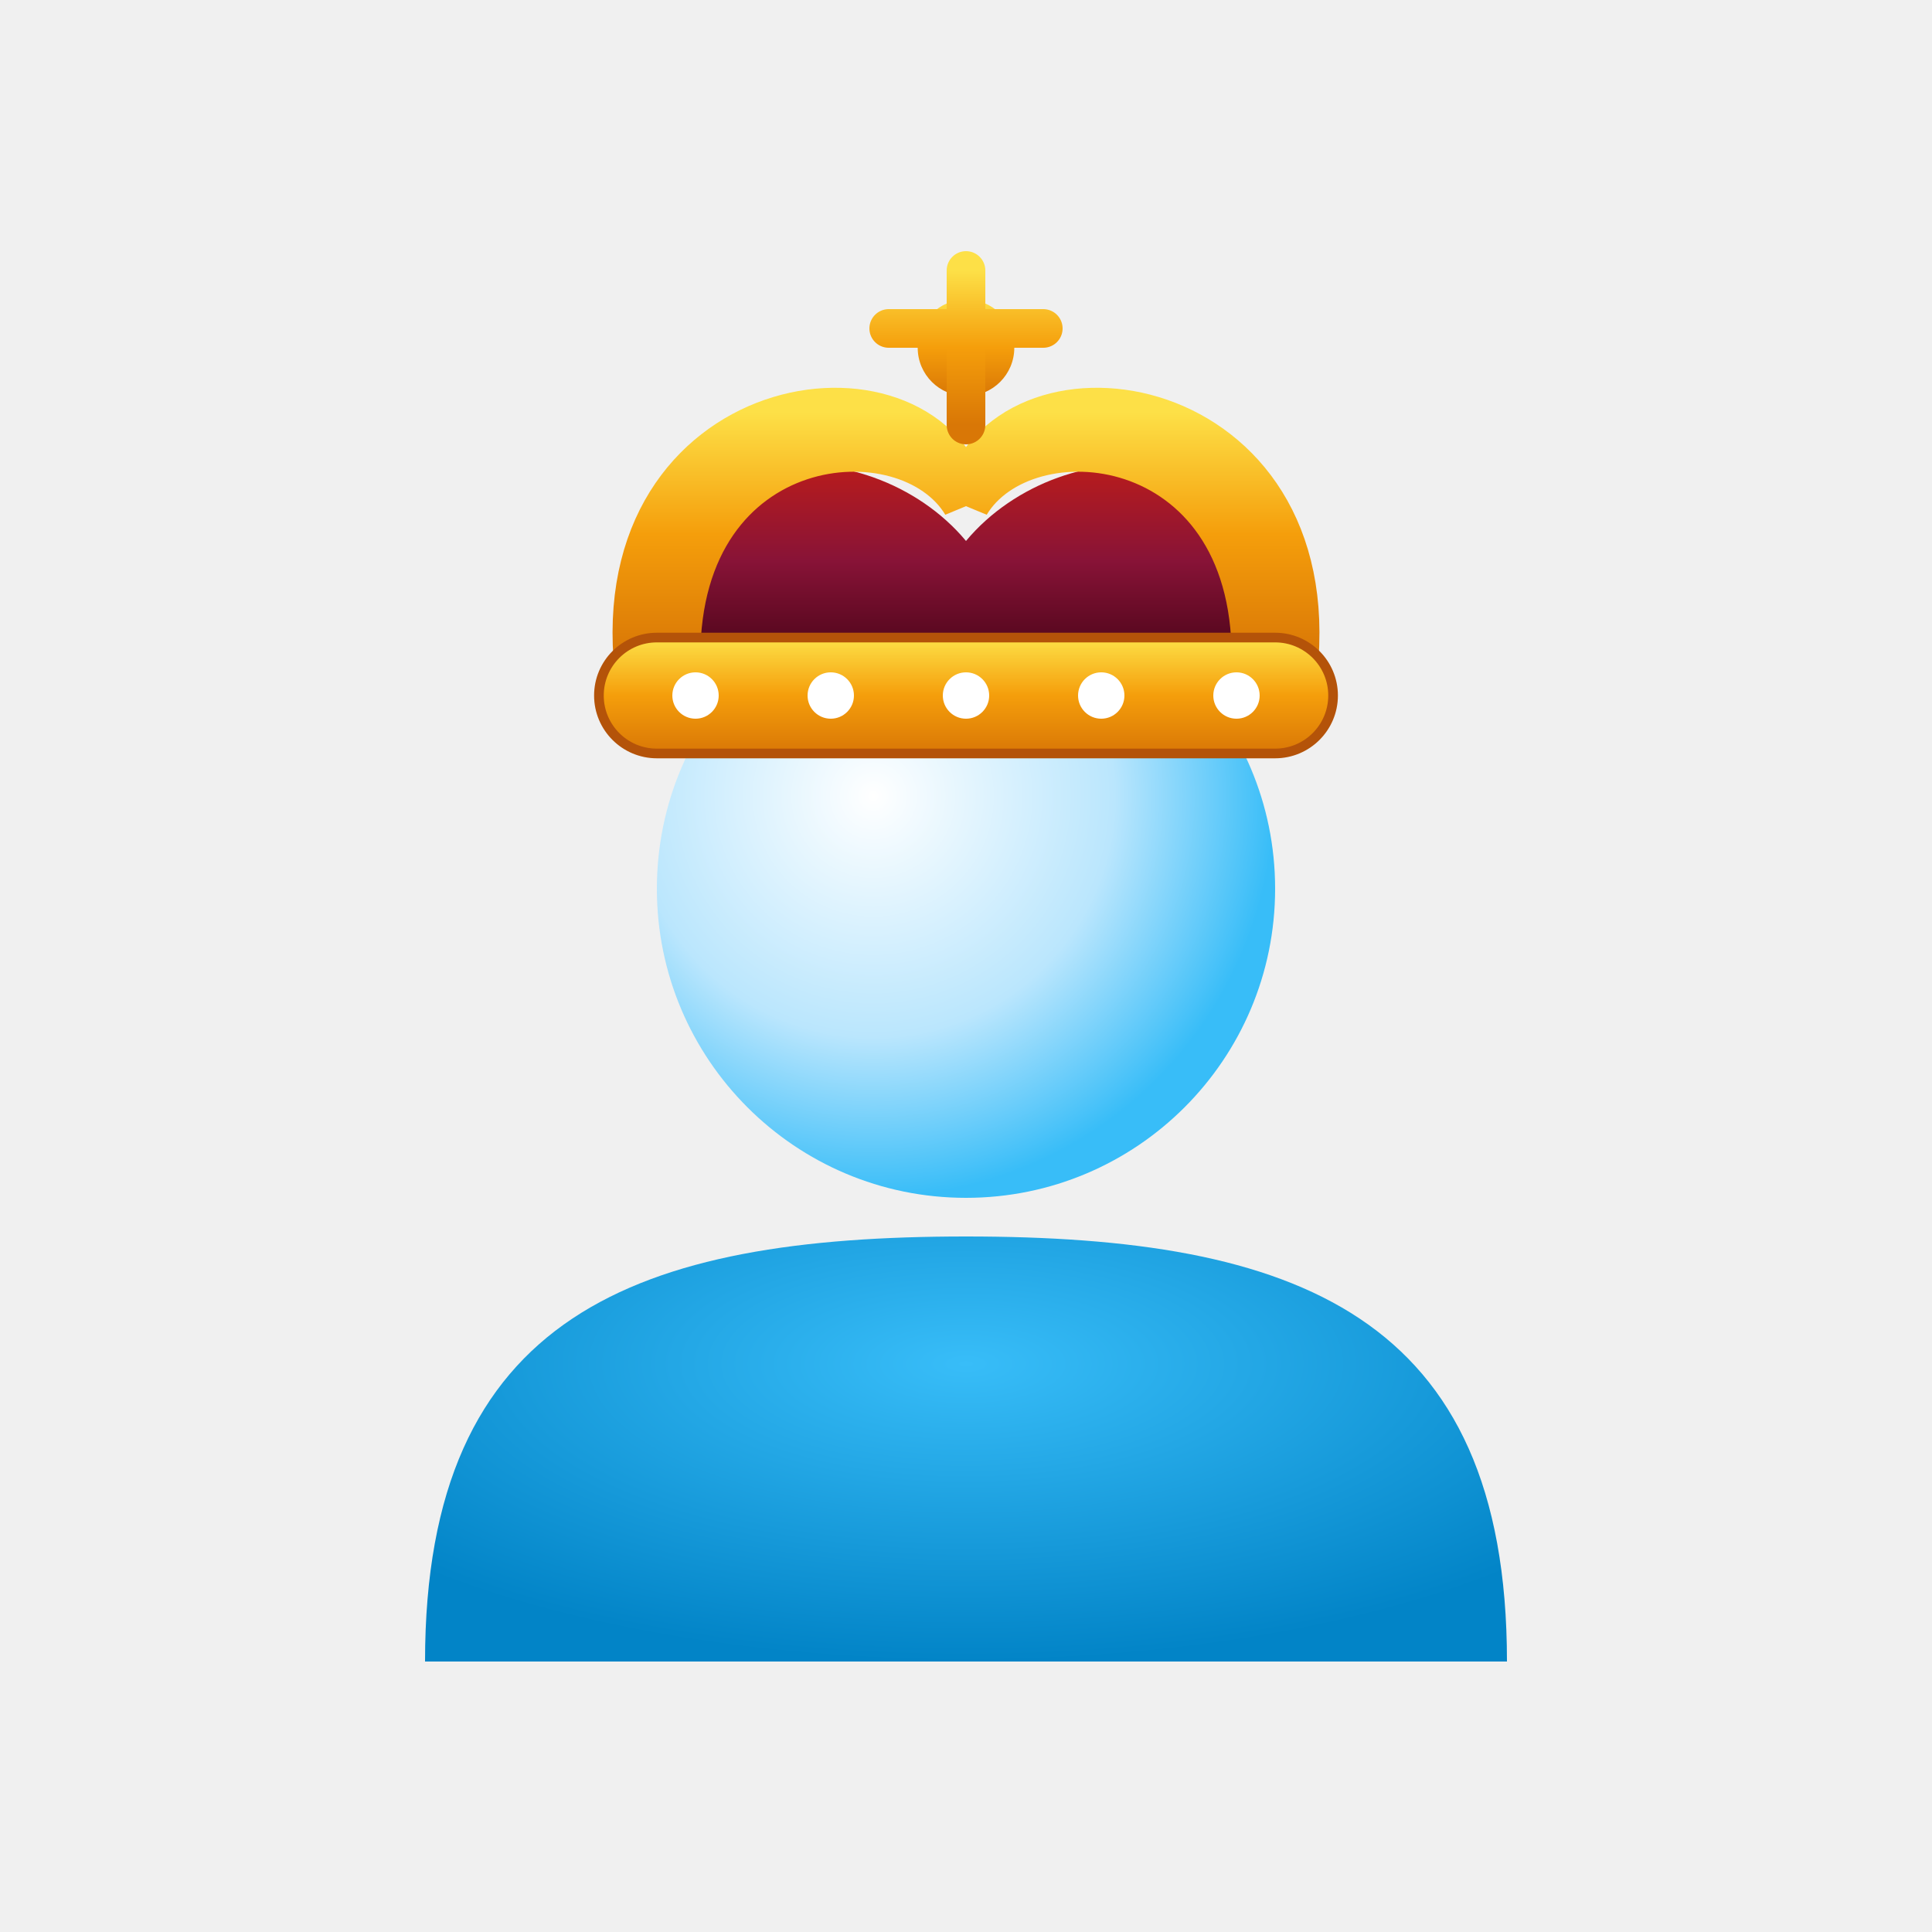
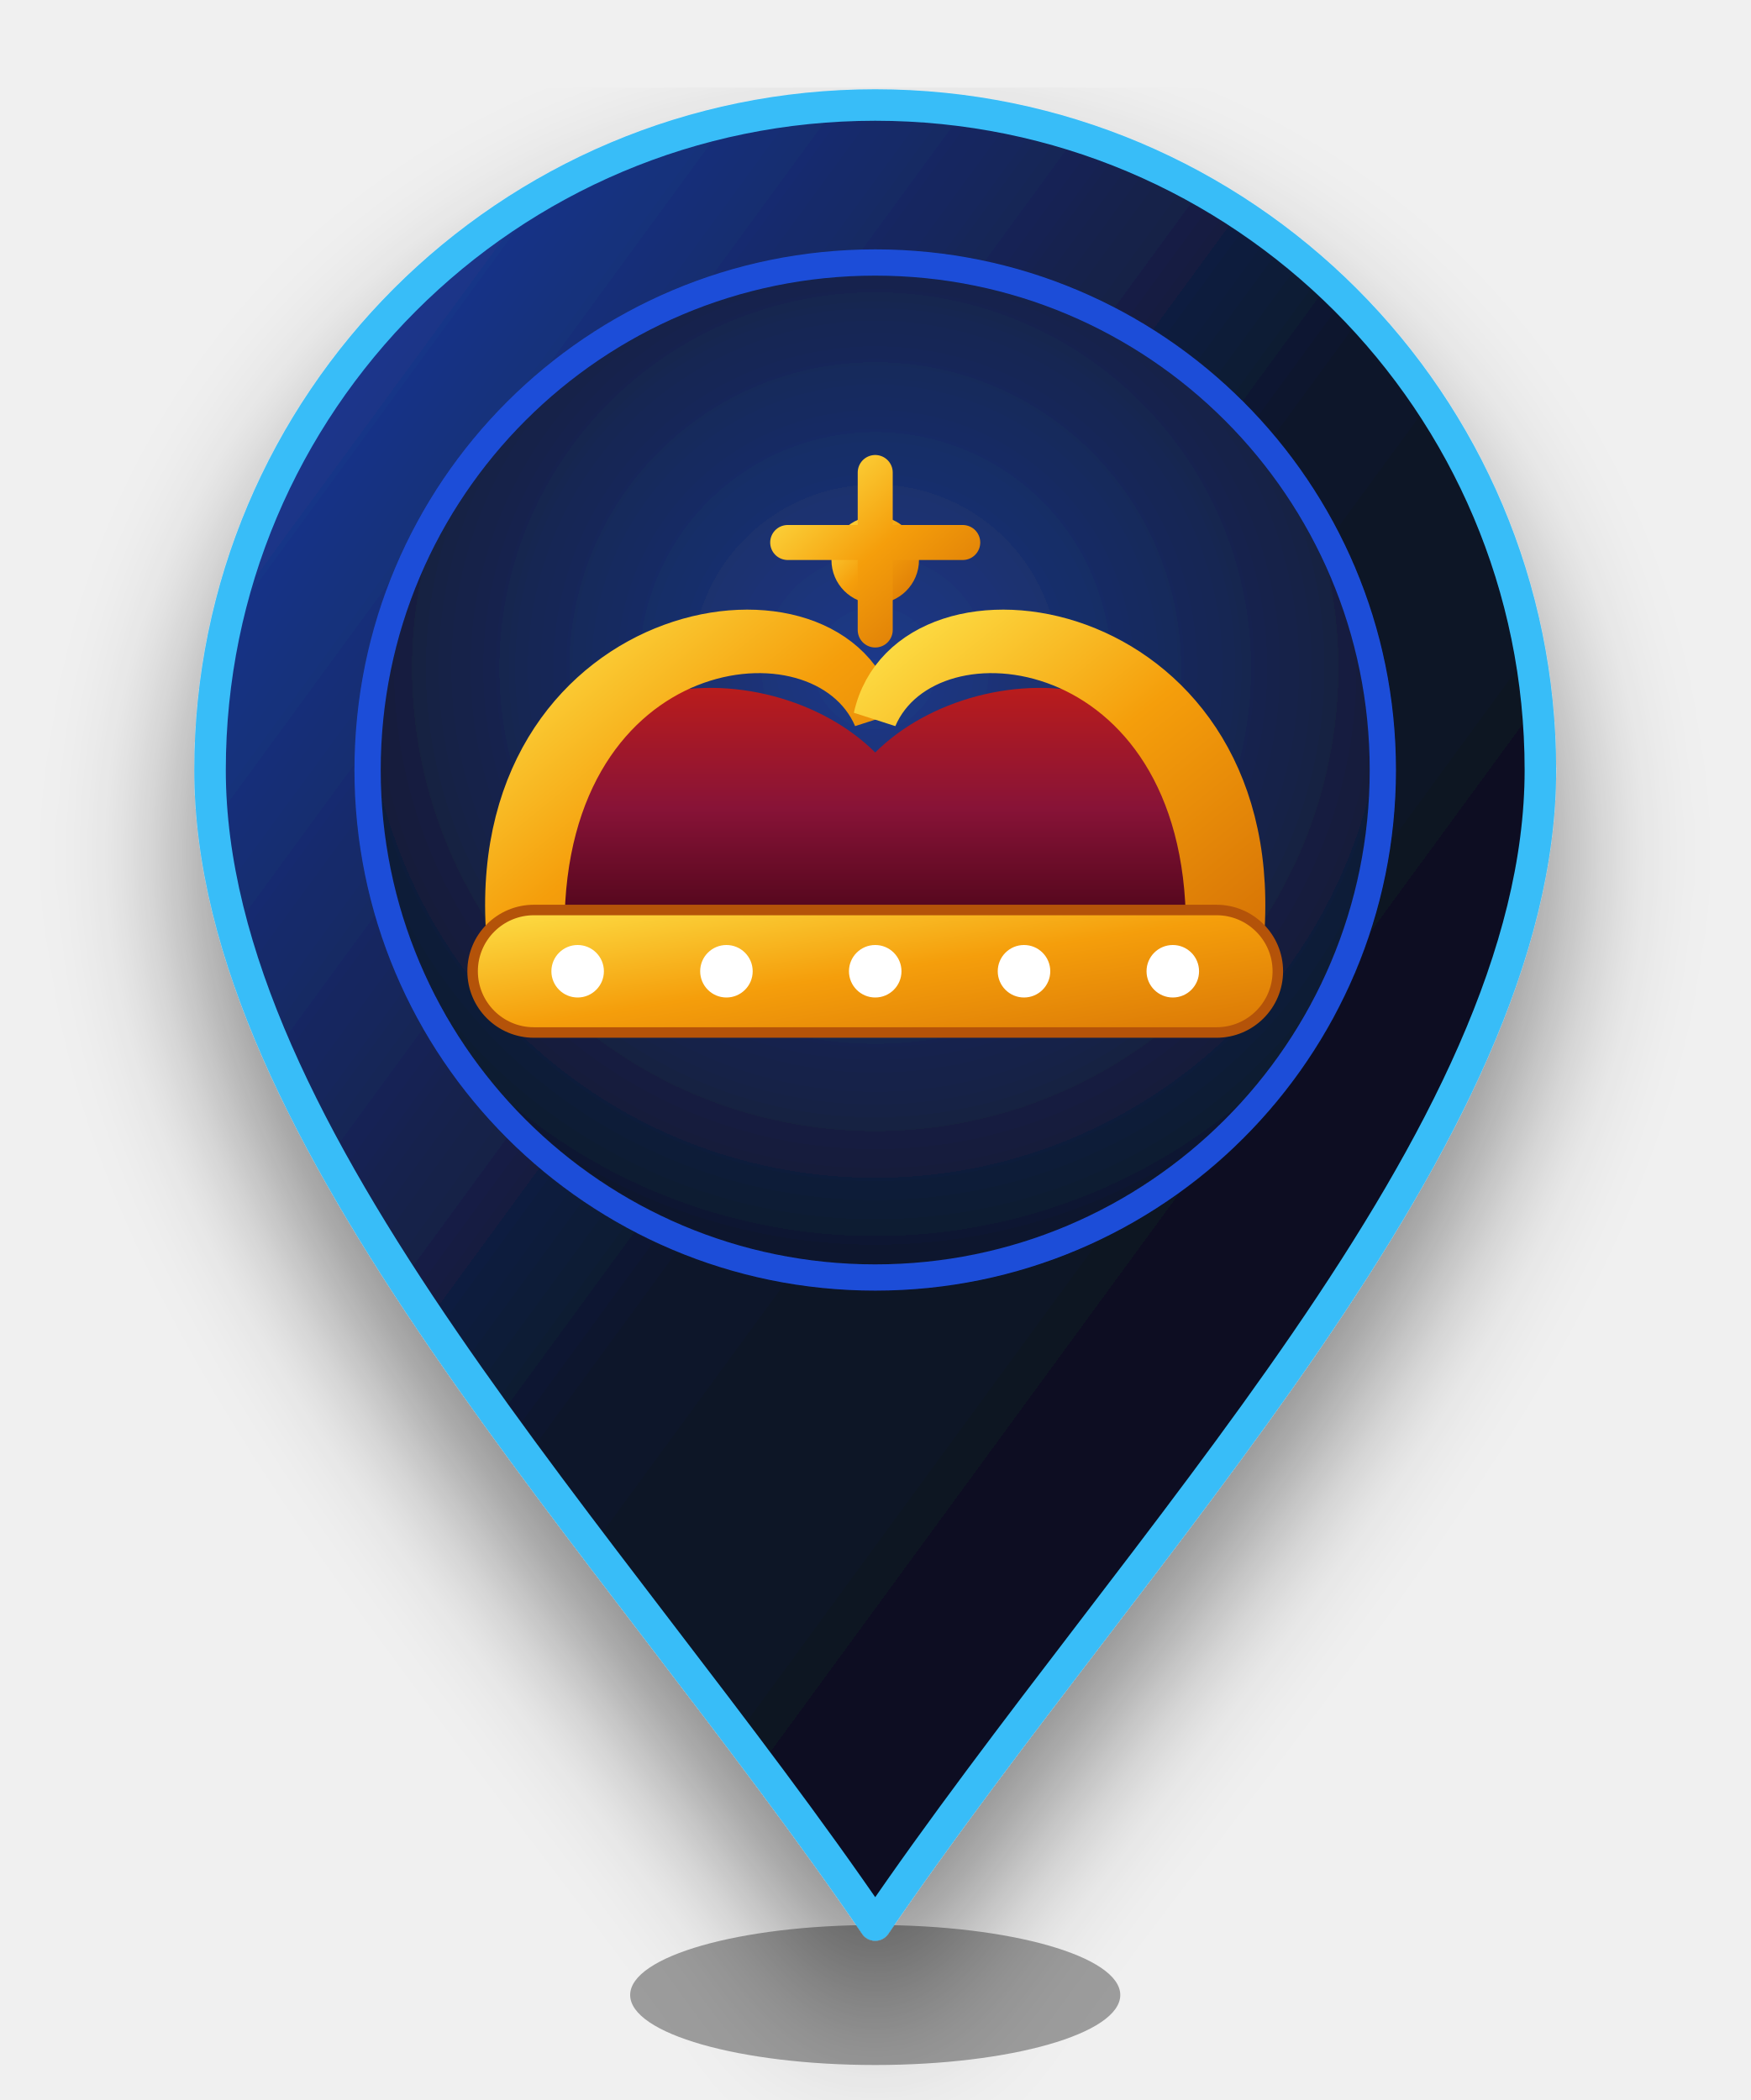
- <svg xmlns="http://www.w3.org/2000/svg" viewBox="0 0 100 100" width="100%" height="100%">
+ <svg xmlns="http://www.w3.org/2000/svg" viewBox="0 0 100 120" width="100%" height="100%">
  <defs>
-     <radialGradient id="vmHead" cx="35%" cy="35%" r="65%">
-       <stop offset="0%" stop-color="#FFFFFF" />
-       <stop offset="60%" stop-color="#BAE6FD" />
-       <stop offset="100%" stop-color="#38BDF8" />
-     </radialGradient>
-     <radialGradient id="vmBody" cx="50%" cy="30%" r="70%">
-       <stop offset="0%" stop-color="#38BDF8" />
-       <stop offset="100%" stop-color="#0284C7" />
+     <linearGradient id="vmPinGrad" x1="0%" y1="0%" x2="100%" y2="100%">
+       <stop offset="0%" stop-color="#1E40AF" />
+       <stop offset="50%" stop-color="#0F172A" />
+       <stop offset="100%" stop-color="#020617" />
+     </linearGradient>
+     <radialGradient id="vmInnerGrad" cx="50%" cy="40%" r="60%">
+       <stop offset="0%" stop-color="#1E3A8A" />
+       <stop offset="100%" stop-color="#0F172A" />
    </radialGradient>
    <linearGradient id="r2gVelvetRed" x1="0%" y1="0%" x2="0%" y2="100%">
      <stop offset="0%" stop-color="#B91C1C" />
      <stop offset="50%" stop-color="#881337" />
      <stop offset="100%" stop-color="#4C0519" />
    </linearGradient>
-     <linearGradient id="r2gGold" x1="0%" y1="0%" x2="0%" y2="100%">
+     <linearGradient id="r2gGold" x1="0%" y1="0%" x2="100%" y2="100%">
      <stop offset="0%" stop-color="#FDE047" />
      <stop offset="50%" stop-color="#F59E0B" />
      <stop offset="100%" stop-color="#D97706" />
    </linearGradient>
+     <filter id="pinShadow" x="-30%" y="-20%" width="160%" height="150%">
+       <feDropShadow dx="0" dy="5" stdDeviation="4" flood-color="#000000" flood-opacity="0.45" />
+     </filter>
  </defs>
-   <path d="M 22 86 C 22 68, 33 64, 50 64 C 67 64, 78 68, 78 86 Z" fill="url(#vmBody)" />
-   <circle cx="50" cy="46" r="16" fill="url(#vmHead)" />
-   <path d="M 33 34 C 33 22, 45 22, 50 28 C 55 22, 67 22, 67 34 Z" fill="url(#r2gVelvetRed)" />
-   <path d="M 33 34 C 32 20, 48 18, 50 26 C 47 21, 35 22, 35 34" fill="none" stroke="url(#r2gGold)" stroke-width="2.5" stroke-linecap="round" />
-   <path d="M 67 34 C 68 20, 52 18, 50 26 C 53 21, 65 22, 65 34" fill="none" stroke="url(#r2gGold)" stroke-width="2.5" stroke-linecap="round" />
-   <line x1="50" y1="26" x2="50" y2="34" stroke="url(#r2gGold)" stroke-width="2" />
-   <circle cx="50" cy="18" r="2.5" fill="url(#r2gGold)" />
-   <path d="M 50 14 L 50 22 M 46 17 L 54 17" stroke="url(#r2gGold)" stroke-width="2" stroke-linecap="round" />
-   <rect x="31" y="33" width="38" height="6" rx="3" fill="url(#r2gGold)" stroke="#B45309" stroke-width="0.5" />
-   <circle cx="36" cy="36" r="1.2" fill="#FFFFFF" />
-   <circle cx="43" cy="36" r="1.2" fill="#FFFFFF" />
-   <circle cx="50" cy="36" r="1.2" fill="#FFFFFF" />
-   <circle cx="57" cy="36" r="1.2" fill="#FFFFFF" />
-   <circle cx="64" cy="36" r="1.2" fill="#FFFFFF" />
+   <ellipse cx="50" cy="114" rx="14" ry="4" fill="#000000" opacity="0.35" />
+   <g filter="url(#pinShadow)">
+     <path d="M 50 110 C 35 88, 12 65, 12 44 A 38 38 0 1 1 88 44 C 88 65, 65 88, 50 110 Z" fill="url(#vmPinGrad)" stroke="#38BDF8" stroke-width="1.8" stroke-linejoin="round" />
+     <circle cx="50" cy="44" r="29" fill="url(#vmInnerGrad)" stroke="#1D4ED8" stroke-width="1.5" />
+   </g>
+   <g transform="translate(0, 5)">
+     <path d="M 29 48 C 29 32, 44 32, 50 38 C 56 32, 71 32, 71 48 Z" fill="url(#r2gVelvetRed)" />
+     <path d="M 29 48 C 28 30, 48 27, 50 36 C 47 29, 31 31, 31 48" fill="none" stroke="url(#r2gGold)" stroke-width="2.5" stroke-linecap="round" />
+     <path d="M 71 48 C 72 30, 52 27, 50 36 C 53 29, 69 31, 69 48" fill="none" stroke="url(#r2gGold)" stroke-width="2.5" stroke-linecap="round" />
+     <line x1="50" y1="36" x2="50" y2="48" stroke="url(#r2gGold)" stroke-width="2" />
+     <circle cx="50" cy="27" r="2.5" fill="url(#r2gGold)" />
+     <path d="M 50 22 L 50 31 M 45 26 L 55 26" stroke="url(#r2gGold)" stroke-width="2" stroke-linecap="round" />
+     <rect x="27" y="47" width="46" height="7" rx="3.5" fill="url(#r2gGold)" stroke="#B45309" stroke-width="0.6" />
+     <circle cx="33" cy="50.5" r="1.5" fill="#FFFFFF" />
+     <circle cx="41.5" cy="50.5" r="1.5" fill="#FFFFFF" />
+     <circle cx="50" cy="50.5" r="1.5" fill="#FFFFFF" />
+     <circle cx="58.5" cy="50.5" r="1.5" fill="#FFFFFF" />
+     <circle cx="67" cy="50.5" r="1.5" fill="#FFFFFF" />
+   </g>
</svg>
